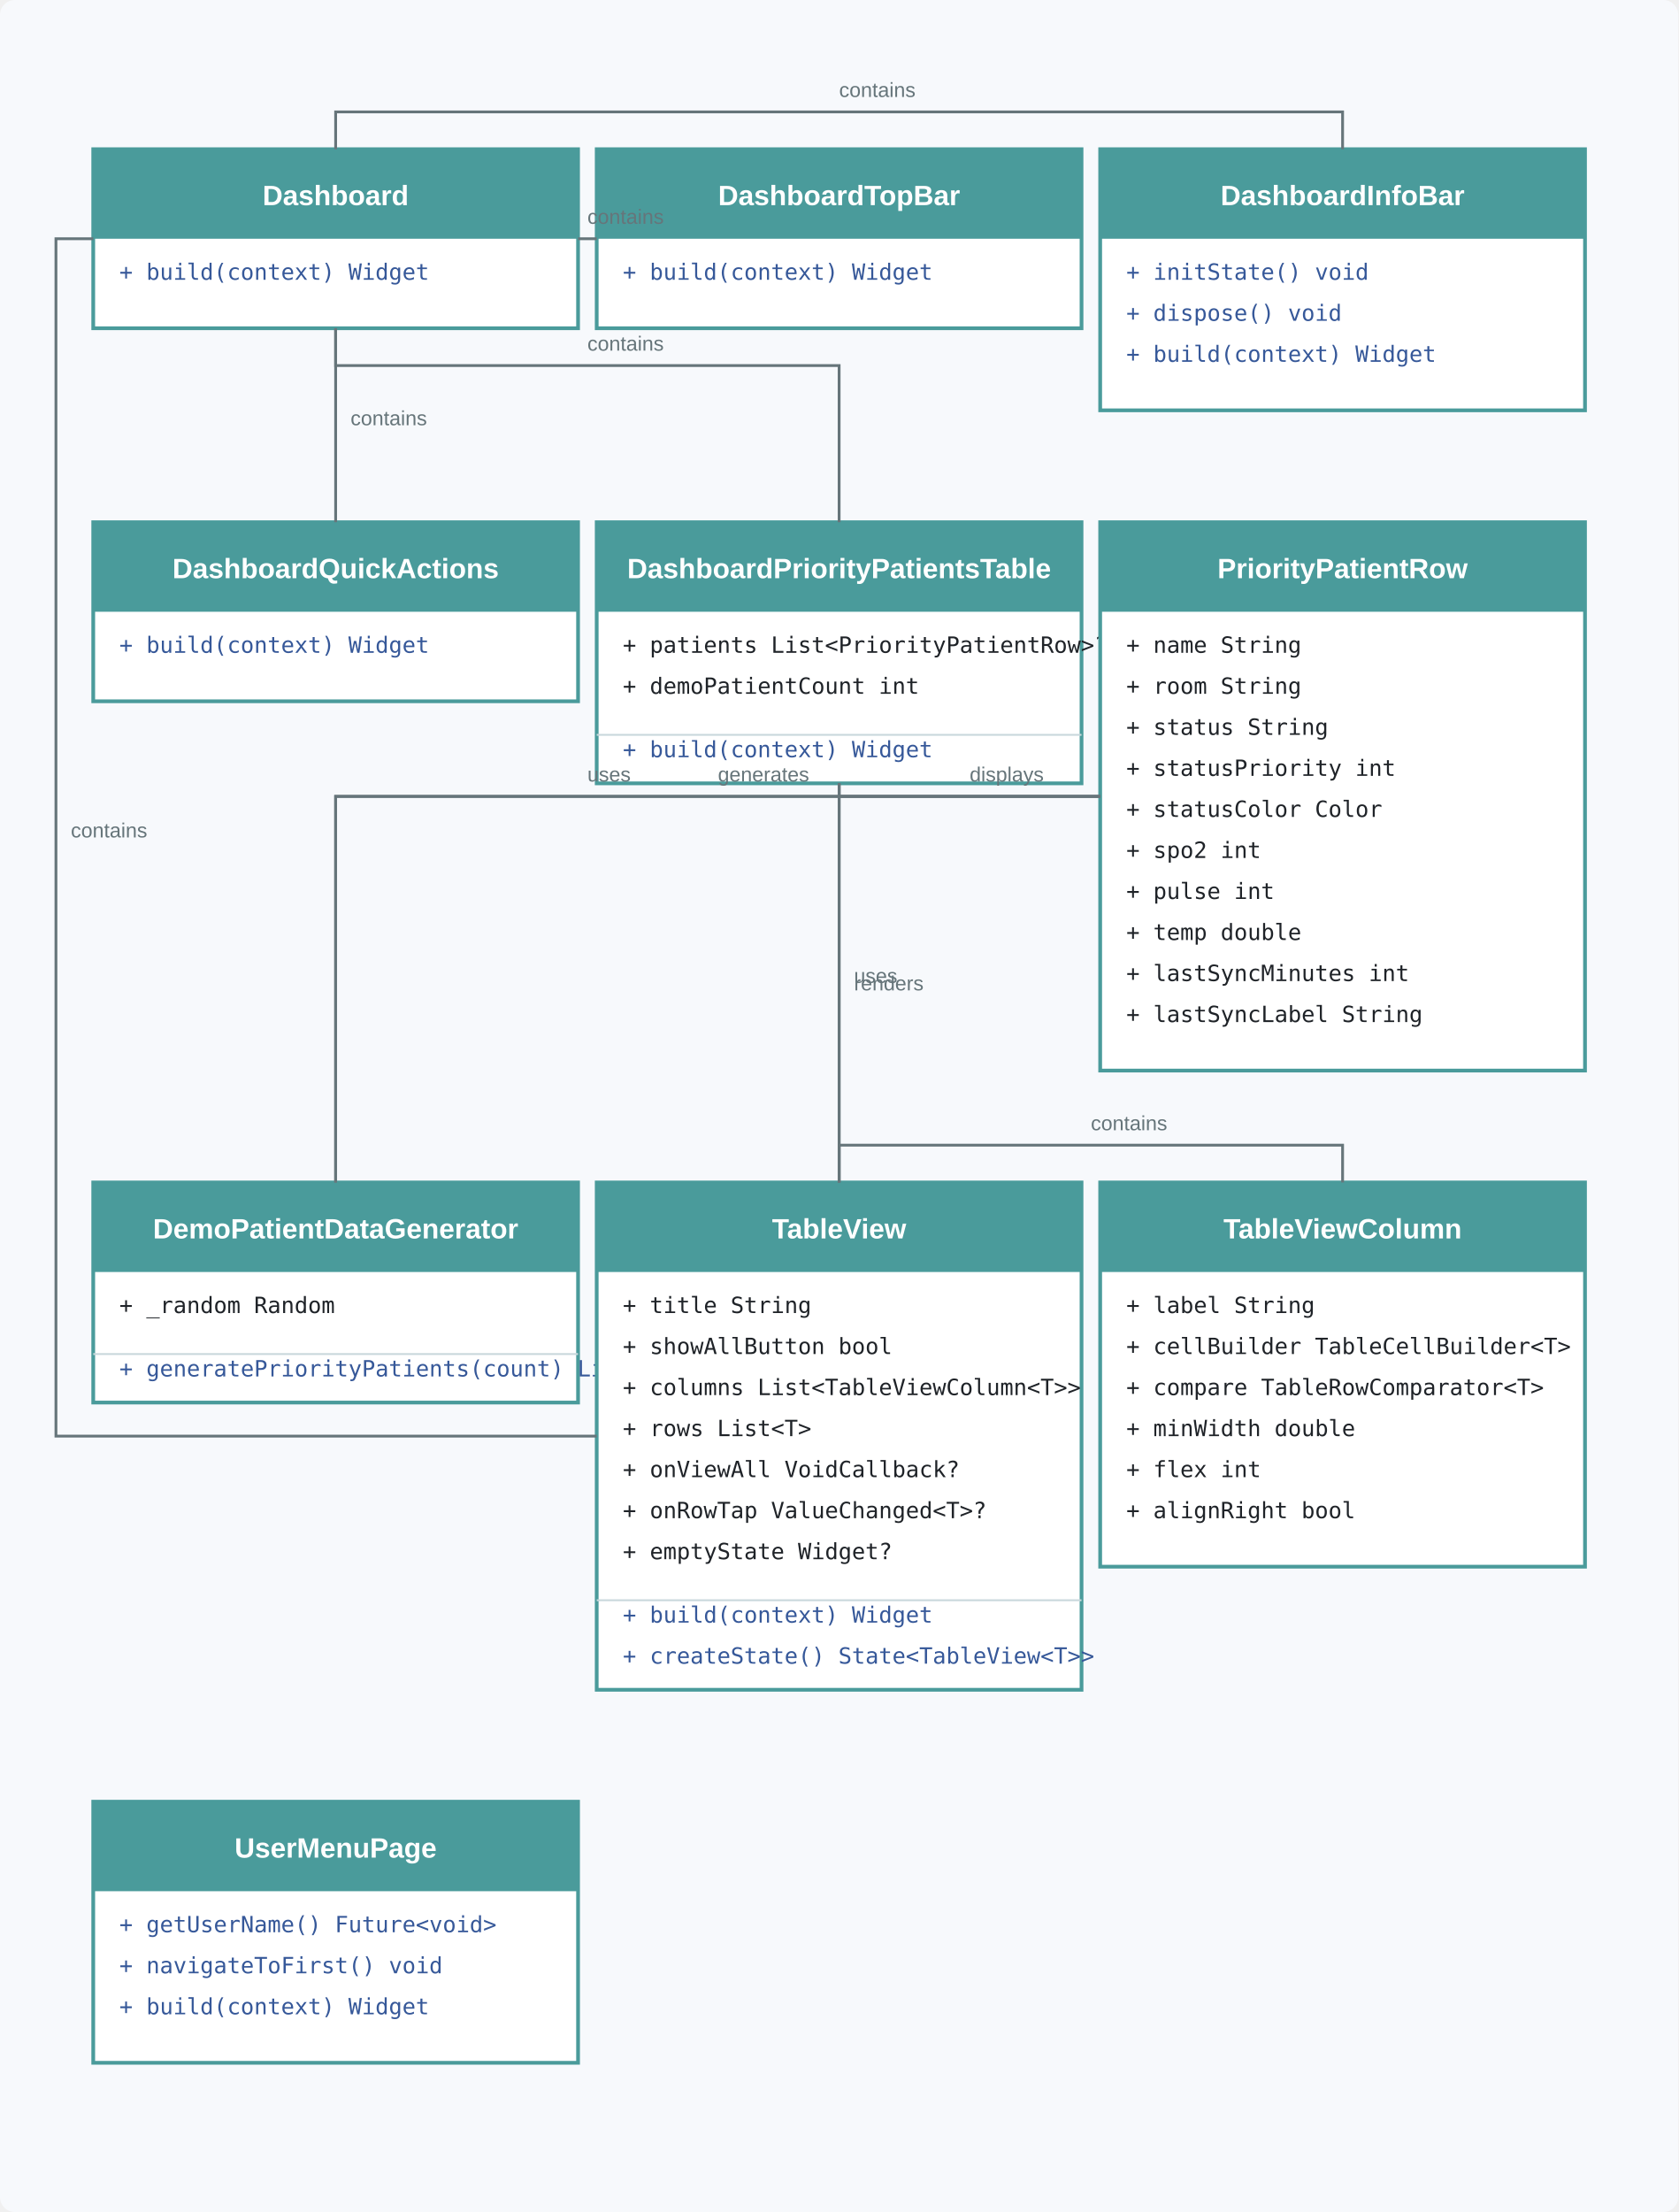
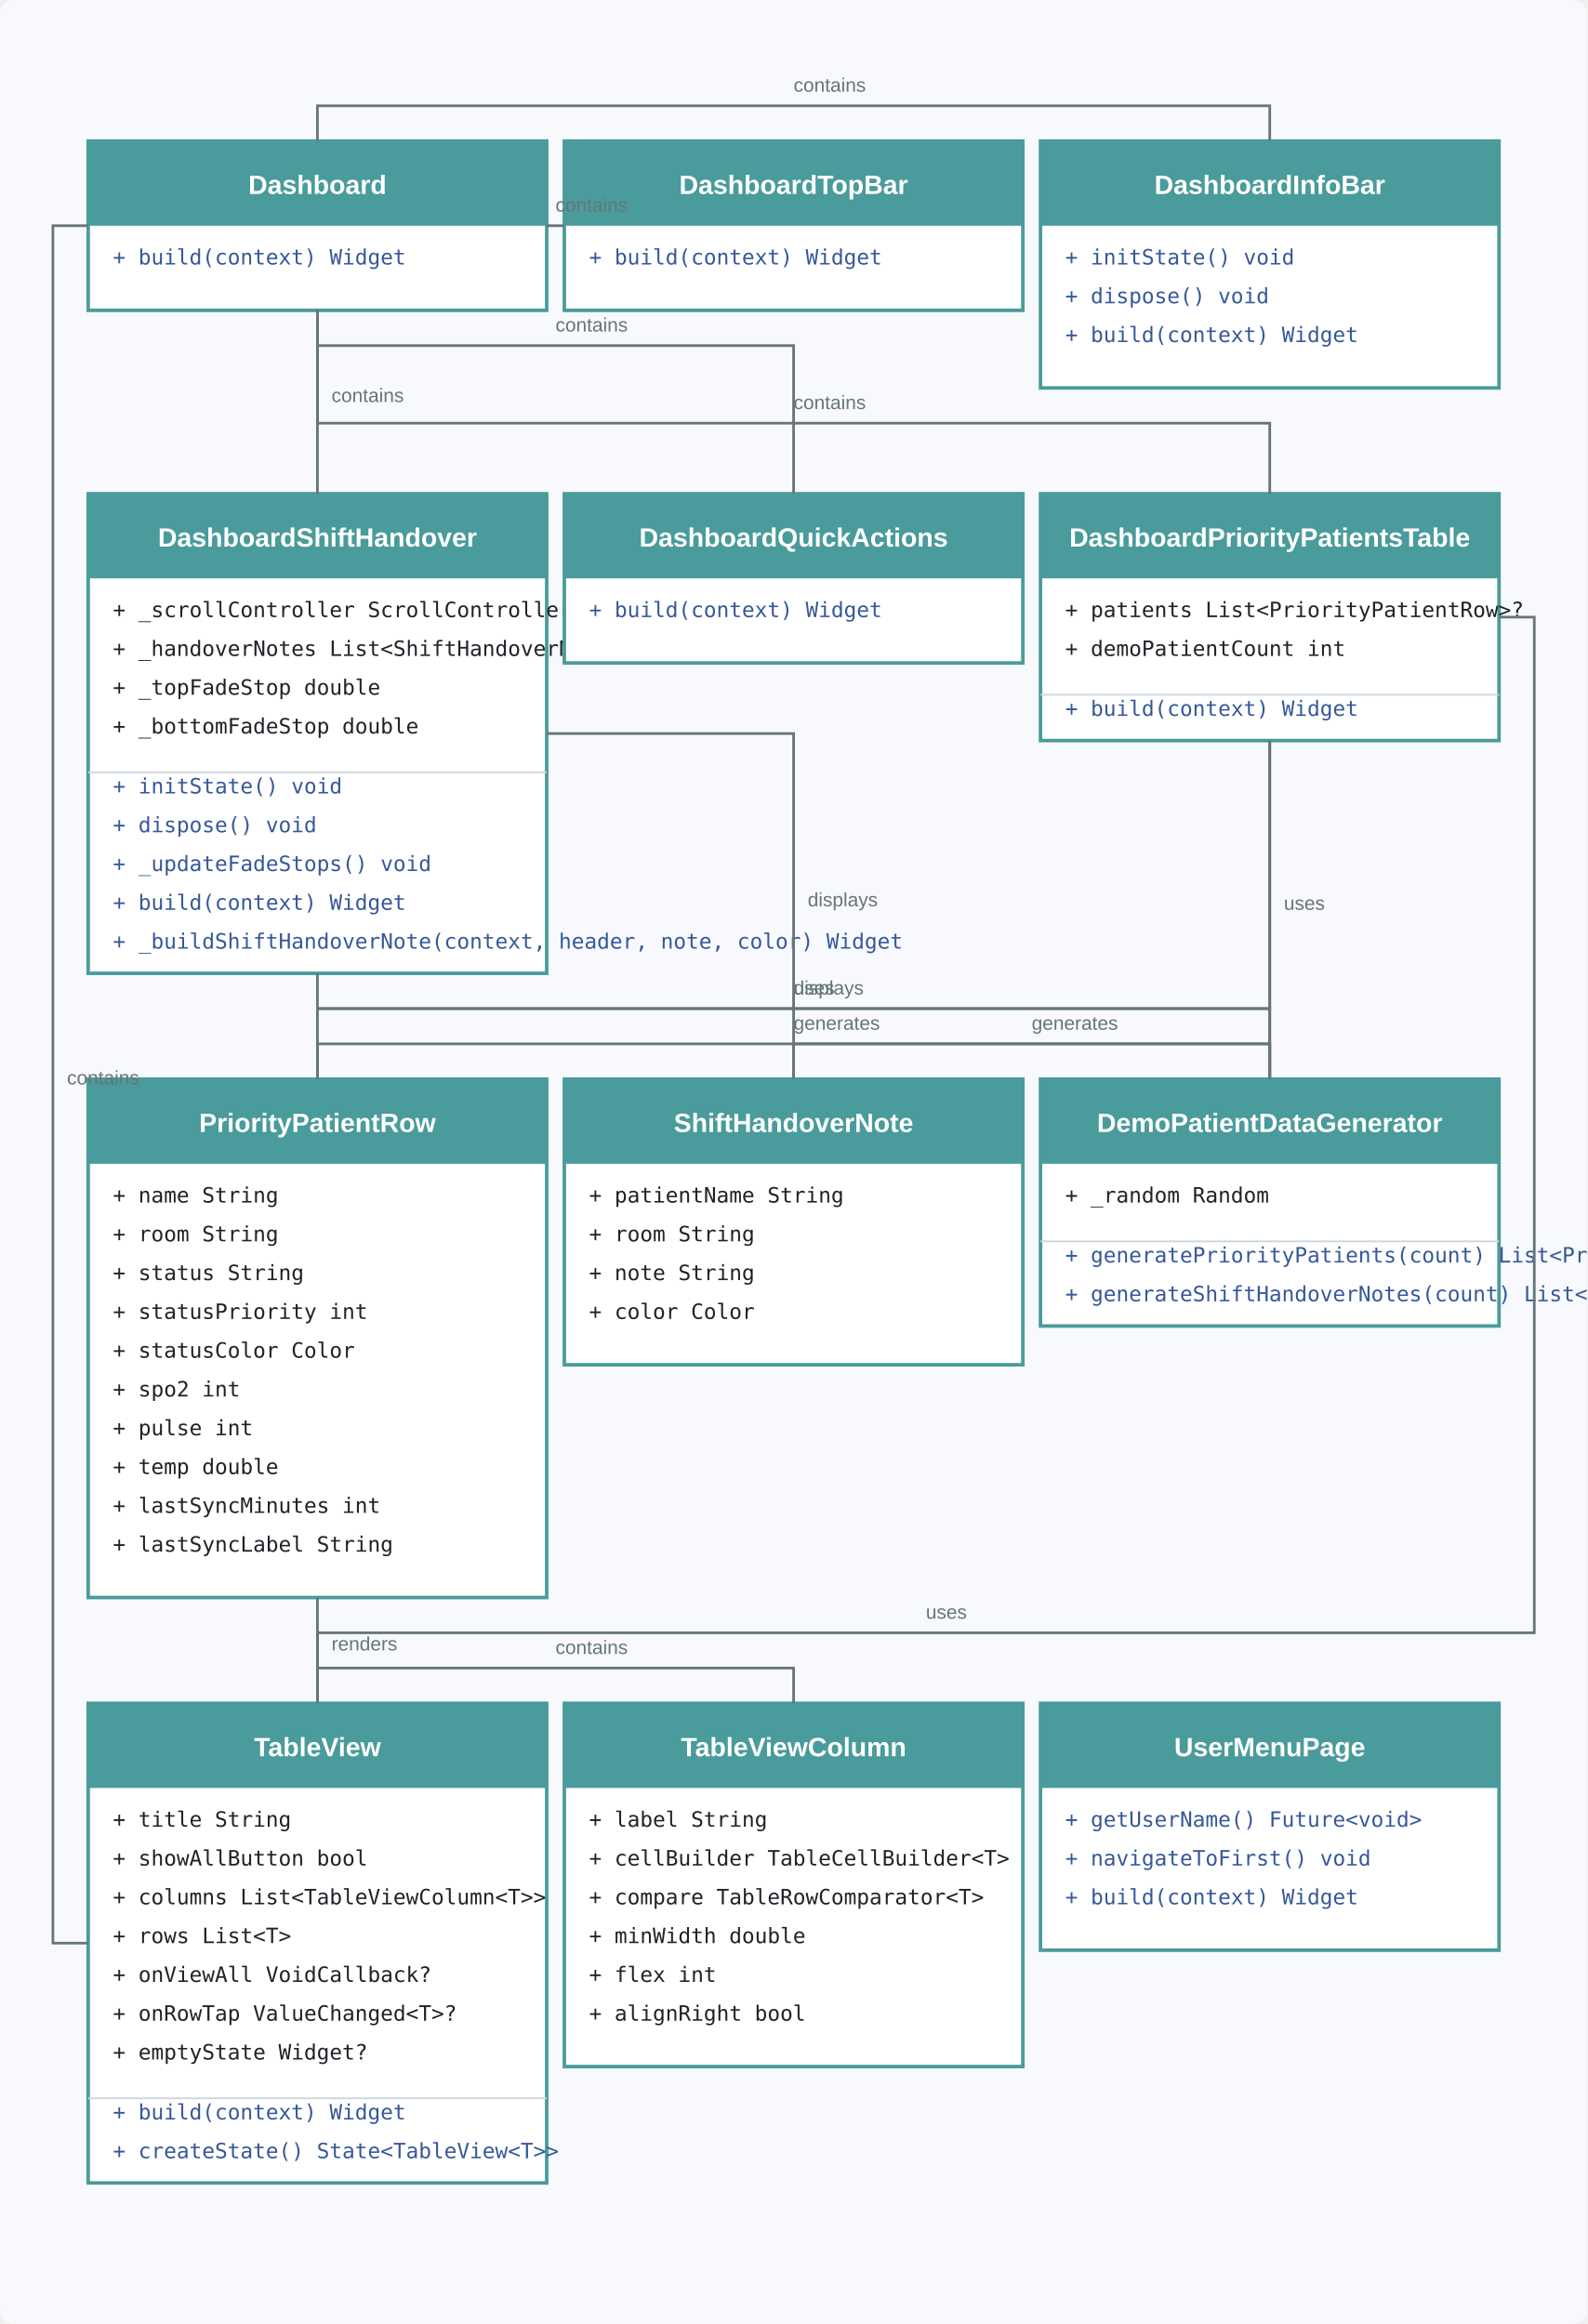
- <svg xmlns="http://www.w3.org/2000/svg" width="900" height="1186" viewBox="0 0 900 1186">
+ <svg xmlns="http://www.w3.org/2000/svg" width="900" height="1318" viewBox="0 0 900 1318">
  <style>
    .background { fill: #f7f9fc; }
    .system { fill: #ffffff; stroke: #4a9b9b; stroke-width: 3; }
    .system-title { fill: #1f2328; font: 700 21px Arial, sans-serif; }
    .use-case { fill: #ffffff; stroke: #4a9b9b; stroke-width: 2; }
    .use-case-text { fill: #1f2328; font: 13px Arial, sans-serif; }
    .actor { fill: #ffffff; stroke: #1f2328; stroke-width: 3; }
    .actor-text { fill: #1f2328; font: 700 13px Arial, sans-serif; }
    .actor-line { fill: none; stroke: #66757a; stroke-width: 2; }
    .include-line { fill: none; stroke: #4a9b9b; stroke-width: 2; stroke-dasharray: 8 6; }
    .group-title { fill: #1f2328; font: 700 22px Arial, sans-serif; }
    .class-card { fill: #ffffff; stroke: #4a9b9b; stroke-width: 2; }
    .class-header { fill: #4a9b9b; }
    .class-title { fill: #ffffff; font: 700 15px Arial, sans-serif; }
    .class-field { fill: #1f2328; font: 12px monospace; }
    .class-method { fill: #365899; font: 12px monospace; }
    .class-divider { stroke: #c9d8dc; stroke-width: 1; }
    .relation { fill: none; stroke: #66757a; stroke-width: 1.5; }
    .relation-label { fill: #66757a; font: 11px Arial, sans-serif; }
  </style>
-   <rect class="background" x="0" y="0" width="900" height="1186" rx="8" />
+   <rect class="background" x="0" y="0" width="900" height="1318" rx="8" />
  <rect class="class-card" x="50" y="80" width="260" height="96" />
  <rect class="class-header" x="50" y="80" width="260" height="48" />
  <text class="class-title" x="180.0" y="110" text-anchor="middle">Dashboard</text>
  <text class="class-method" x="64" y="150">+ build(context) Widget</text>
  <rect class="class-card" x="320" y="80" width="260" height="96" />
  <rect class="class-header" x="320" y="80" width="260" height="48" />
  <text class="class-title" x="450.0" y="110" text-anchor="middle">DashboardTopBar</text>
  <text class="class-method" x="334" y="150">+ build(context) Widget</text>
  <rect class="class-card" x="590" y="80" width="260" height="140" />
  <rect class="class-header" x="590" y="80" width="260" height="48" />
  <text class="class-title" x="720.0" y="110" text-anchor="middle">DashboardInfoBar</text>
  <text class="class-method" x="604" y="150">+ initState() void</text>
  <text class="class-method" x="604" y="172">+ dispose() void</text>
  <text class="class-method" x="604" y="194">+ build(context) Widget</text>
-   <rect class="class-card" x="50" y="280" width="260" height="96" />
+   <rect class="class-card" x="50" y="280" width="260" height="272" />
  <rect class="class-header" x="50" y="280" width="260" height="48" />
-   <text class="class-title" x="180.0" y="310" text-anchor="middle">DashboardQuickActions</text>
-   <text class="class-method" x="64" y="350">+ build(context) Widget</text>
-   <rect class="class-card" x="320" y="280" width="260" height="140" />
+   <text class="class-title" x="180.0" y="310" text-anchor="middle">DashboardShiftHandover</text>
+   <text class="class-field" x="64" y="350">+ _scrollController ScrollController</text>
+   <text class="class-field" x="64" y="372">+ _handoverNotes List&lt;ShiftHandoverNote&gt;</text>
+   <text class="class-field" x="64" y="394">+ _topFadeStop double</text>
+   <text class="class-field" x="64" y="416">+ _bottomFadeStop double</text>
+   <line class="class-divider" x1="50" y1="438" x2="310" y2="438" />
+   <text class="class-method" x="64" y="450">+ initState() void</text>
+   <text class="class-method" x="64" y="472">+ dispose() void</text>
+   <text class="class-method" x="64" y="494">+ _updateFadeStops() void</text>
+   <text class="class-method" x="64" y="516">+ build(context) Widget</text>
+   <text class="class-method" x="64" y="538">+ _buildShiftHandoverNote(context, header, note, color) Widget</text>
+   <rect class="class-card" x="320" y="280" width="260" height="96" />
  <rect class="class-header" x="320" y="280" width="260" height="48" />
-   <text class="class-title" x="450.0" y="310" text-anchor="middle">DashboardPriorityPatientsTable</text>
-   <text class="class-field" x="334" y="350">+ patients List&lt;PriorityPatientRow&gt;?</text>
-   <text class="class-field" x="334" y="372">+ demoPatientCount int</text>
-   <line class="class-divider" x1="320" y1="394" x2="580" y2="394" />
-   <text class="class-method" x="334" y="406">+ build(context) Widget</text>
-   <rect class="class-card" x="590" y="280" width="260" height="294" />
+   <text class="class-title" x="450.0" y="310" text-anchor="middle">DashboardQuickActions</text>
+   <text class="class-method" x="334" y="350">+ build(context) Widget</text>
+   <rect class="class-card" x="590" y="280" width="260" height="140" />
  <rect class="class-header" x="590" y="280" width="260" height="48" />
-   <text class="class-title" x="720.0" y="310" text-anchor="middle">PriorityPatientRow</text>
-   <text class="class-field" x="604" y="350">+ name String</text>
-   <text class="class-field" x="604" y="372">+ room String</text>
-   <text class="class-field" x="604" y="394">+ status String</text>
-   <text class="class-field" x="604" y="416">+ statusPriority int</text>
-   <text class="class-field" x="604" y="438">+ statusColor Color</text>
-   <text class="class-field" x="604" y="460">+ spo2 int</text>
-   <text class="class-field" x="604" y="482">+ pulse int</text>
-   <text class="class-field" x="604" y="504">+ temp double</text>
-   <text class="class-field" x="604" y="526">+ lastSyncMinutes int</text>
-   <text class="class-field" x="604" y="548">+ lastSyncLabel String</text>
-   <rect class="class-card" x="50" y="634" width="260" height="118" />
-   <rect class="class-header" x="50" y="634" width="260" height="48" />
-   <text class="class-title" x="180.0" y="664" text-anchor="middle">DemoPatientDataGenerator</text>
-   <text class="class-field" x="64" y="704">+ _random Random</text>
-   <line class="class-divider" x1="50" y1="726" x2="310" y2="726" />
-   <text class="class-method" x="64" y="738">+ generatePriorityPatients(count) List&lt;PriorityPatientRow&gt;</text>
-   <rect class="class-card" x="320" y="634" width="260" height="272" />
-   <rect class="class-header" x="320" y="634" width="260" height="48" />
-   <text class="class-title" x="450.0" y="664" text-anchor="middle">TableView</text>
-   <text class="class-field" x="334" y="704">+ title String</text>
-   <text class="class-field" x="334" y="726">+ showAllButton bool</text>
-   <text class="class-field" x="334" y="748">+ columns List&lt;TableViewColumn&lt;T&gt;&gt;</text>
-   <text class="class-field" x="334" y="770">+ rows List&lt;T&gt;</text>
-   <text class="class-field" x="334" y="792">+ onViewAll VoidCallback?</text>
-   <text class="class-field" x="334" y="814">+ onRowTap ValueChanged&lt;T&gt;?</text>
-   <text class="class-field" x="334" y="836">+ emptyState Widget?</text>
-   <line class="class-divider" x1="320" y1="858" x2="580" y2="858" />
-   <text class="class-method" x="334" y="870">+ build(context) Widget</text>
-   <text class="class-method" x="334" y="892">+ createState() State&lt;TableView&lt;T&gt;&gt;</text>
-   <rect class="class-card" x="590" y="634" width="260" height="206" />
-   <rect class="class-header" x="590" y="634" width="260" height="48" />
-   <text class="class-title" x="720.0" y="664" text-anchor="middle">TableViewColumn</text>
-   <text class="class-field" x="604" y="704">+ label String</text>
-   <text class="class-field" x="604" y="726">+ cellBuilder TableCellBuilder&lt;T&gt;</text>
-   <text class="class-field" x="604" y="748">+ compare TableRowComparator&lt;T&gt;</text>
-   <text class="class-field" x="604" y="770">+ minWidth double</text>
-   <text class="class-field" x="604" y="792">+ flex int</text>
-   <text class="class-field" x="604" y="814">+ alignRight bool</text>
-   <rect class="class-card" x="50" y="966" width="260" height="140" />
+   <text class="class-title" x="720.0" y="310" text-anchor="middle">DashboardPriorityPatientsTable</text>
+   <text class="class-field" x="604" y="350">+ patients List&lt;PriorityPatientRow&gt;?</text>
+   <text class="class-field" x="604" y="372">+ demoPatientCount int</text>
+   <line class="class-divider" x1="590" y1="394" x2="850" y2="394" />
+   <text class="class-method" x="604" y="406">+ build(context) Widget</text>
+   <rect class="class-card" x="50" y="612" width="260" height="294" />
+   <rect class="class-header" x="50" y="612" width="260" height="48" />
+   <text class="class-title" x="180.0" y="642" text-anchor="middle">PriorityPatientRow</text>
+   <text class="class-field" x="64" y="682">+ name String</text>
+   <text class="class-field" x="64" y="704">+ room String</text>
+   <text class="class-field" x="64" y="726">+ status String</text>
+   <text class="class-field" x="64" y="748">+ statusPriority int</text>
+   <text class="class-field" x="64" y="770">+ statusColor Color</text>
+   <text class="class-field" x="64" y="792">+ spo2 int</text>
+   <text class="class-field" x="64" y="814">+ pulse int</text>
+   <text class="class-field" x="64" y="836">+ temp double</text>
+   <text class="class-field" x="64" y="858">+ lastSyncMinutes int</text>
+   <text class="class-field" x="64" y="880">+ lastSyncLabel String</text>
+   <rect class="class-card" x="320" y="612" width="260" height="162" />
+   <rect class="class-header" x="320" y="612" width="260" height="48" />
+   <text class="class-title" x="450.0" y="642" text-anchor="middle">ShiftHandoverNote</text>
+   <text class="class-field" x="334" y="682">+ patientName String</text>
+   <text class="class-field" x="334" y="704">+ room String</text>
+   <text class="class-field" x="334" y="726">+ note String</text>
+   <text class="class-field" x="334" y="748">+ color Color</text>
+   <rect class="class-card" x="590" y="612" width="260" height="140" />
+   <rect class="class-header" x="590" y="612" width="260" height="48" />
+   <text class="class-title" x="720.0" y="642" text-anchor="middle">DemoPatientDataGenerator</text>
+   <text class="class-field" x="604" y="682">+ _random Random</text>
+   <line class="class-divider" x1="590" y1="704" x2="850" y2="704" />
+   <text class="class-method" x="604" y="716">+ generatePriorityPatients(count) List&lt;PriorityPatientRow&gt;</text>
+   <text class="class-method" x="604" y="738">+ generateShiftHandoverNotes(count) List&lt;ShiftHandoverNote&gt;</text>
+   <rect class="class-card" x="50" y="966" width="260" height="272" />
  <rect class="class-header" x="50" y="966" width="260" height="48" />
-   <text class="class-title" x="180.0" y="996" text-anchor="middle">UserMenuPage</text>
-   <text class="class-method" x="64" y="1036">+ getUserName() Future&lt;void&gt;</text>
-   <text class="class-method" x="64" y="1058">+ navigateToFirst() void</text>
-   <text class="class-method" x="64" y="1080">+ build(context) Widget</text>
+   <text class="class-title" x="180.0" y="996" text-anchor="middle">TableView</text>
+   <text class="class-field" x="64" y="1036">+ title String</text>
+   <text class="class-field" x="64" y="1058">+ showAllButton bool</text>
+   <text class="class-field" x="64" y="1080">+ columns List&lt;TableViewColumn&lt;T&gt;&gt;</text>
+   <text class="class-field" x="64" y="1102">+ rows List&lt;T&gt;</text>
+   <text class="class-field" x="64" y="1124">+ onViewAll VoidCallback?</text>
+   <text class="class-field" x="64" y="1146">+ onRowTap ValueChanged&lt;T&gt;?</text>
+   <text class="class-field" x="64" y="1168">+ emptyState Widget?</text>
+   <line class="class-divider" x1="50" y1="1190" x2="310" y2="1190" />
+   <text class="class-method" x="64" y="1202">+ build(context) Widget</text>
+   <text class="class-method" x="64" y="1224">+ createState() State&lt;TableView&lt;T&gt;&gt;</text>
+   <rect class="class-card" x="320" y="966" width="260" height="206" />
+   <rect class="class-header" x="320" y="966" width="260" height="48" />
+   <text class="class-title" x="450.0" y="996" text-anchor="middle">TableViewColumn</text>
+   <text class="class-field" x="334" y="1036">+ label String</text>
+   <text class="class-field" x="334" y="1058">+ cellBuilder TableCellBuilder&lt;T&gt;</text>
+   <text class="class-field" x="334" y="1080">+ compare TableRowComparator&lt;T&gt;</text>
+   <text class="class-field" x="334" y="1102">+ minWidth double</text>
+   <text class="class-field" x="334" y="1124">+ flex int</text>
+   <text class="class-field" x="334" y="1146">+ alignRight bool</text>
+   <rect class="class-card" x="590" y="966" width="260" height="140" />
+   <rect class="class-header" x="590" y="966" width="260" height="48" />
+   <text class="class-title" x="720.0" y="996" text-anchor="middle">UserMenuPage</text>
+   <text class="class-method" x="604" y="1036">+ getUserName() Future&lt;void&gt;</text>
+   <text class="class-method" x="604" y="1058">+ navigateToFirst() void</text>
+   <text class="class-method" x="604" y="1080">+ build(context) Widget</text>
  <path class="relation" d="M310 128 H320" />
  <text class="relation-label" x="315" y="120">contains</text>
  <path class="relation" d="M180 80 V60 H720 V80" />
  <text class="relation-label" x="450" y="52">contains</text>
  <path class="relation" d="M180 176 V280" />
  <text class="relation-label" x="188" y="228">contains</text>
  <path class="relation" d="M180 176 V196 H450 V280" />
  <text class="relation-label" x="315" y="188">contains</text>
-   <path class="relation" d="M50 128 H30 V770 H320" />
-   <text class="relation-label" x="38" y="449">contains</text>
-   <path class="relation" d="M450 420 V634" />
-   <text class="relation-label" x="458" y="527">uses</text>
-   <path class="relation" d="M450 420 V427 H590" />
-   <text class="relation-label" x="520" y="419">displays</text>
-   <path class="relation" d="M450 420 V427 H180 V634" />
-   <text class="relation-label" x="315" y="419">uses</text>
-   <path class="relation" d="M180 634 V427 H590" />
-   <text class="relation-label" x="385" y="419">generates</text>
-   <path class="relation" d="M450 634 V614 H720 V634" />
-   <text class="relation-label" x="585" y="606">contains</text>
-   <path class="relation" d="M450 634 V427 H590" />
-   <text class="relation-label" x="458" y="531">renders</text>
+   <path class="relation" d="M180 176 V240 H720 V280" />
+   <text class="relation-label" x="450" y="232">contains</text>
+   <path class="relation" d="M50 128 H30 V1102 H50" />
+   <text class="relation-label" x="38" y="615">contains</text>
+   <path class="relation" d="M850 350 H870 V926 H180 V966" />
+   <text class="relation-label" x="525" y="918">uses</text>
+   <path class="relation" d="M720 420 V572 H180 V612" />
+   <text class="relation-label" x="450" y="564">displays</text>
+   <path class="relation" d="M720 420 V612" />
+   <text class="relation-label" x="728" y="516">uses</text>
+   <path class="relation" d="M720 612 V592 H180 V612" />
+   <text class="relation-label" x="450" y="584">generates</text>
+   <path class="relation" d="M180 552 V572 H720 V612" />
+   <text class="relation-label" x="450" y="564">uses</text>
+   <path class="relation" d="M310 416 H450 V612" />
+   <text class="relation-label" x="458" y="514">displays</text>
+   <path class="relation" d="M720 612 V592 H450 V612" />
+   <text class="relation-label" x="585" y="584">generates</text>
+   <path class="relation" d="M180 966 V946 H450 V966" />
+   <text class="relation-label" x="315" y="938">contains</text>
+   <path class="relation" d="M180 966 V906" />
+   <text class="relation-label" x="188" y="936">renders</text>
</svg>
